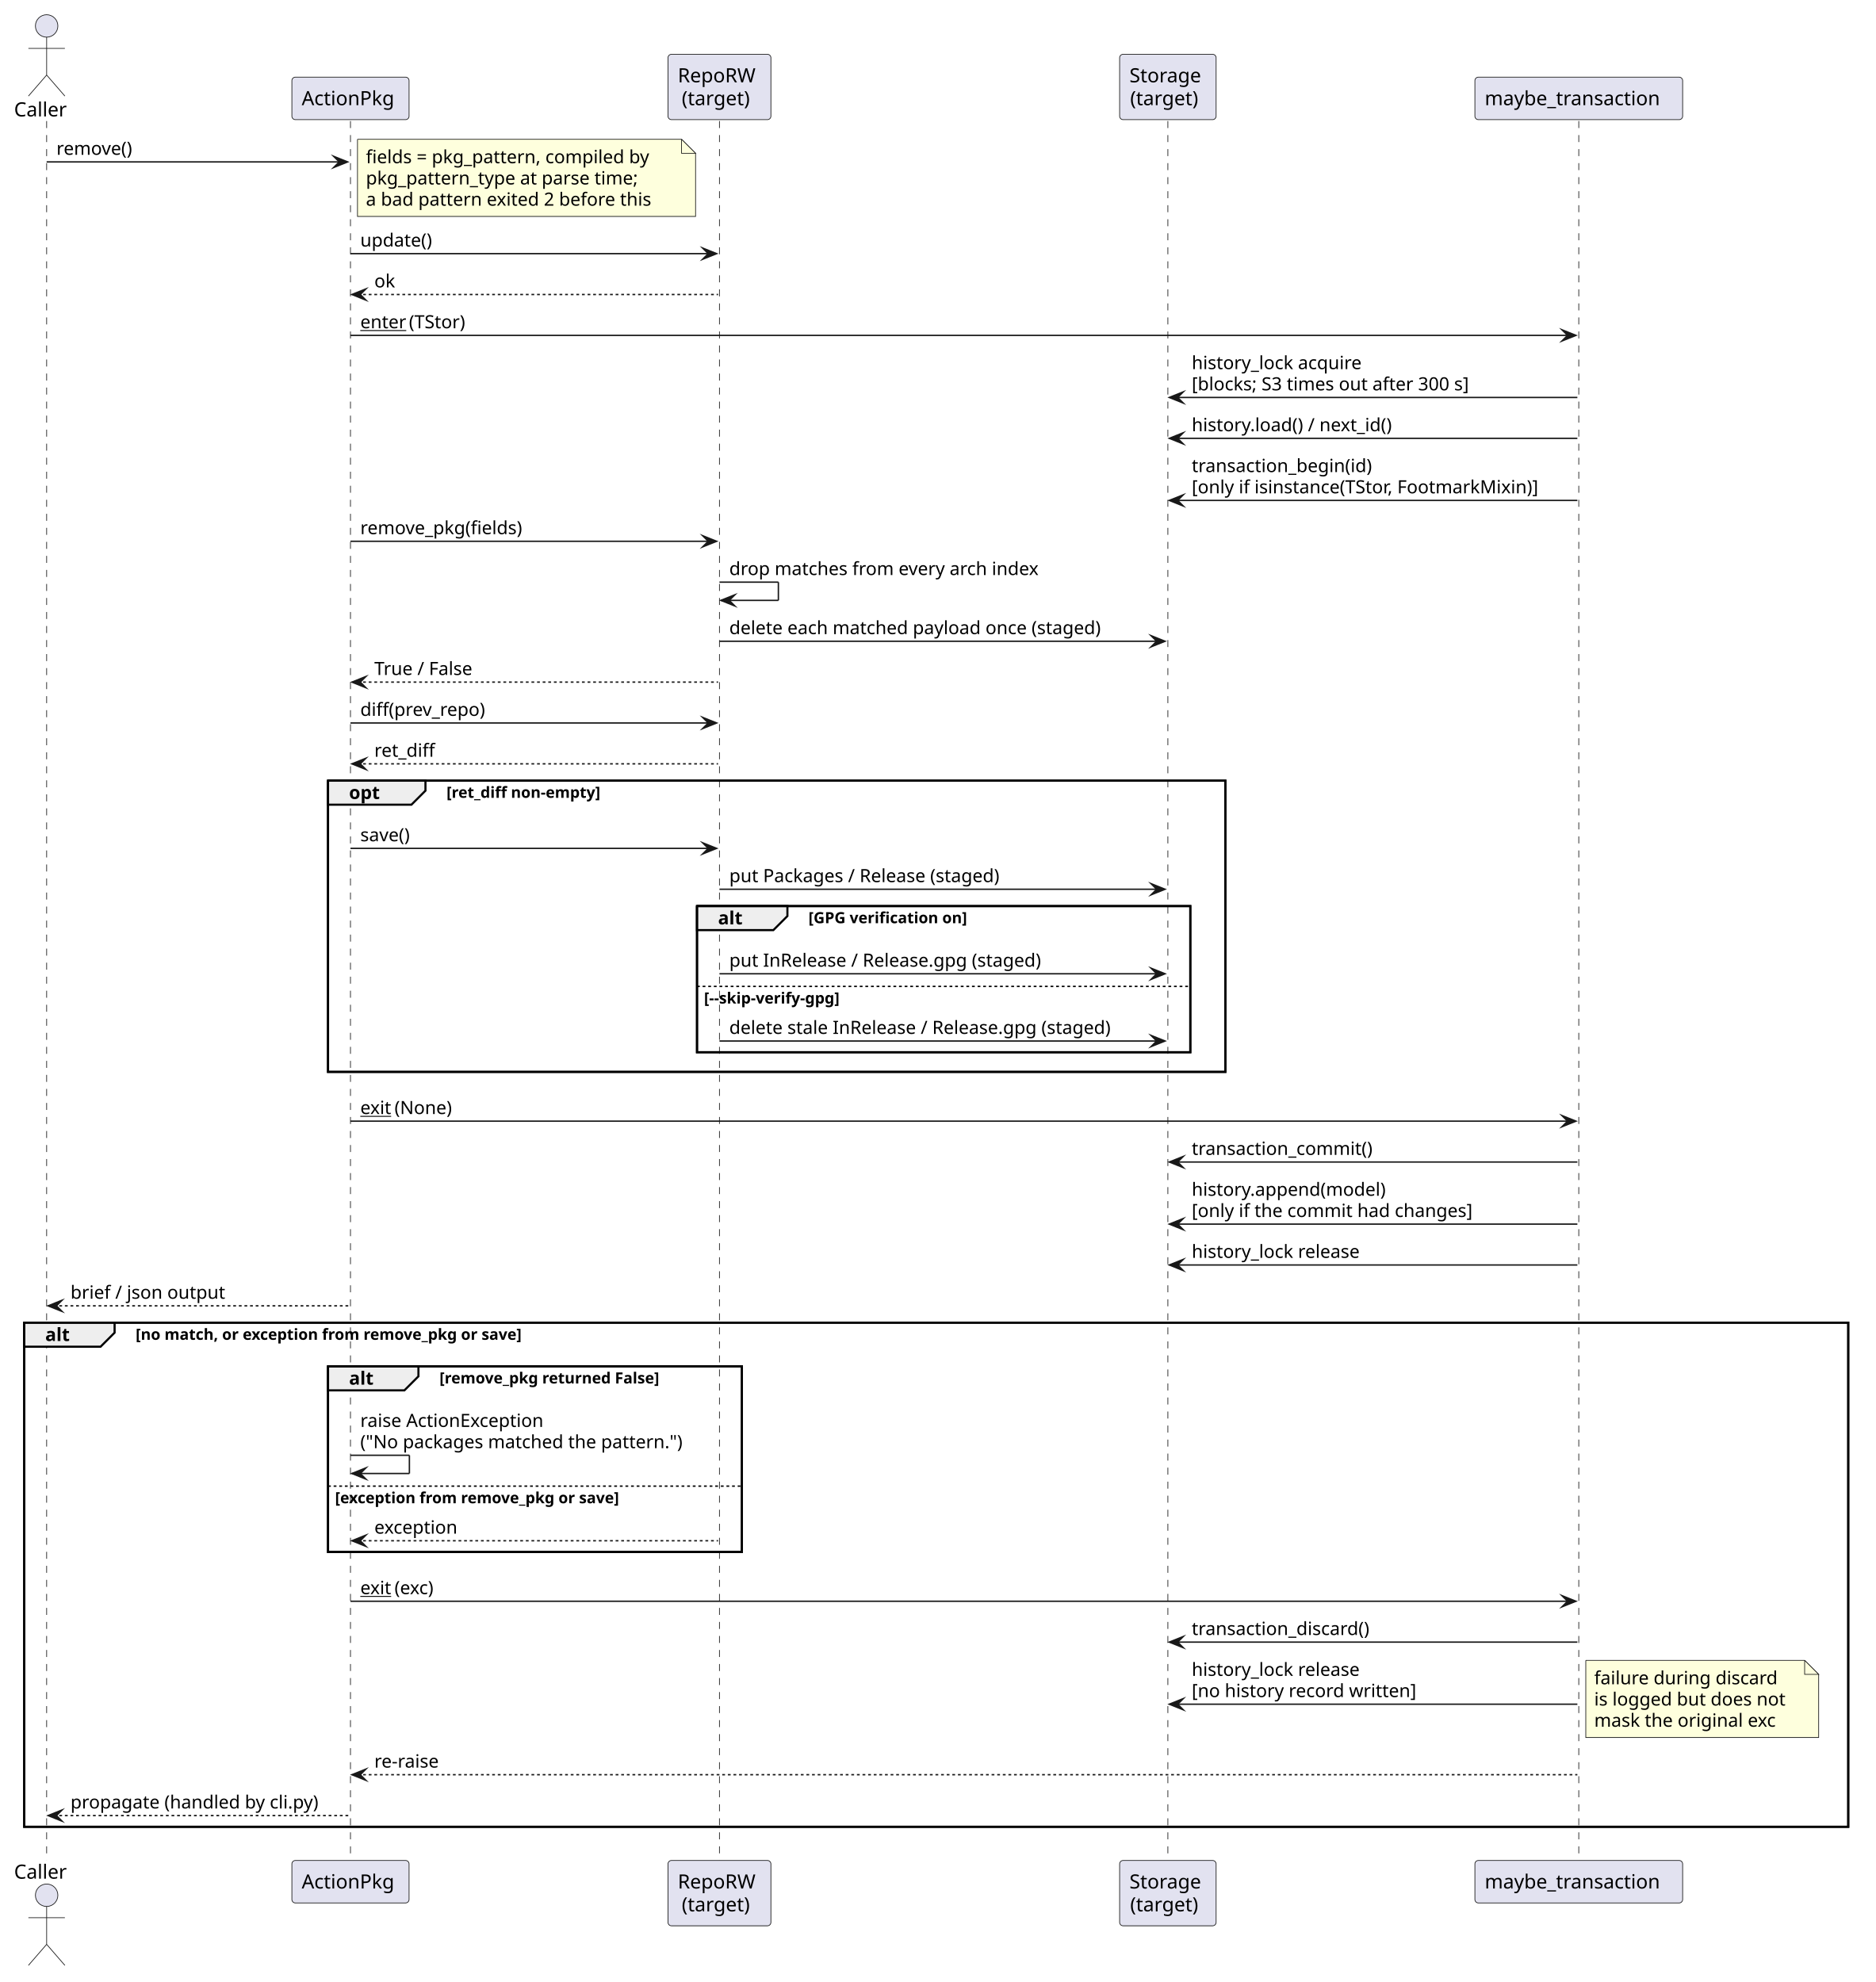
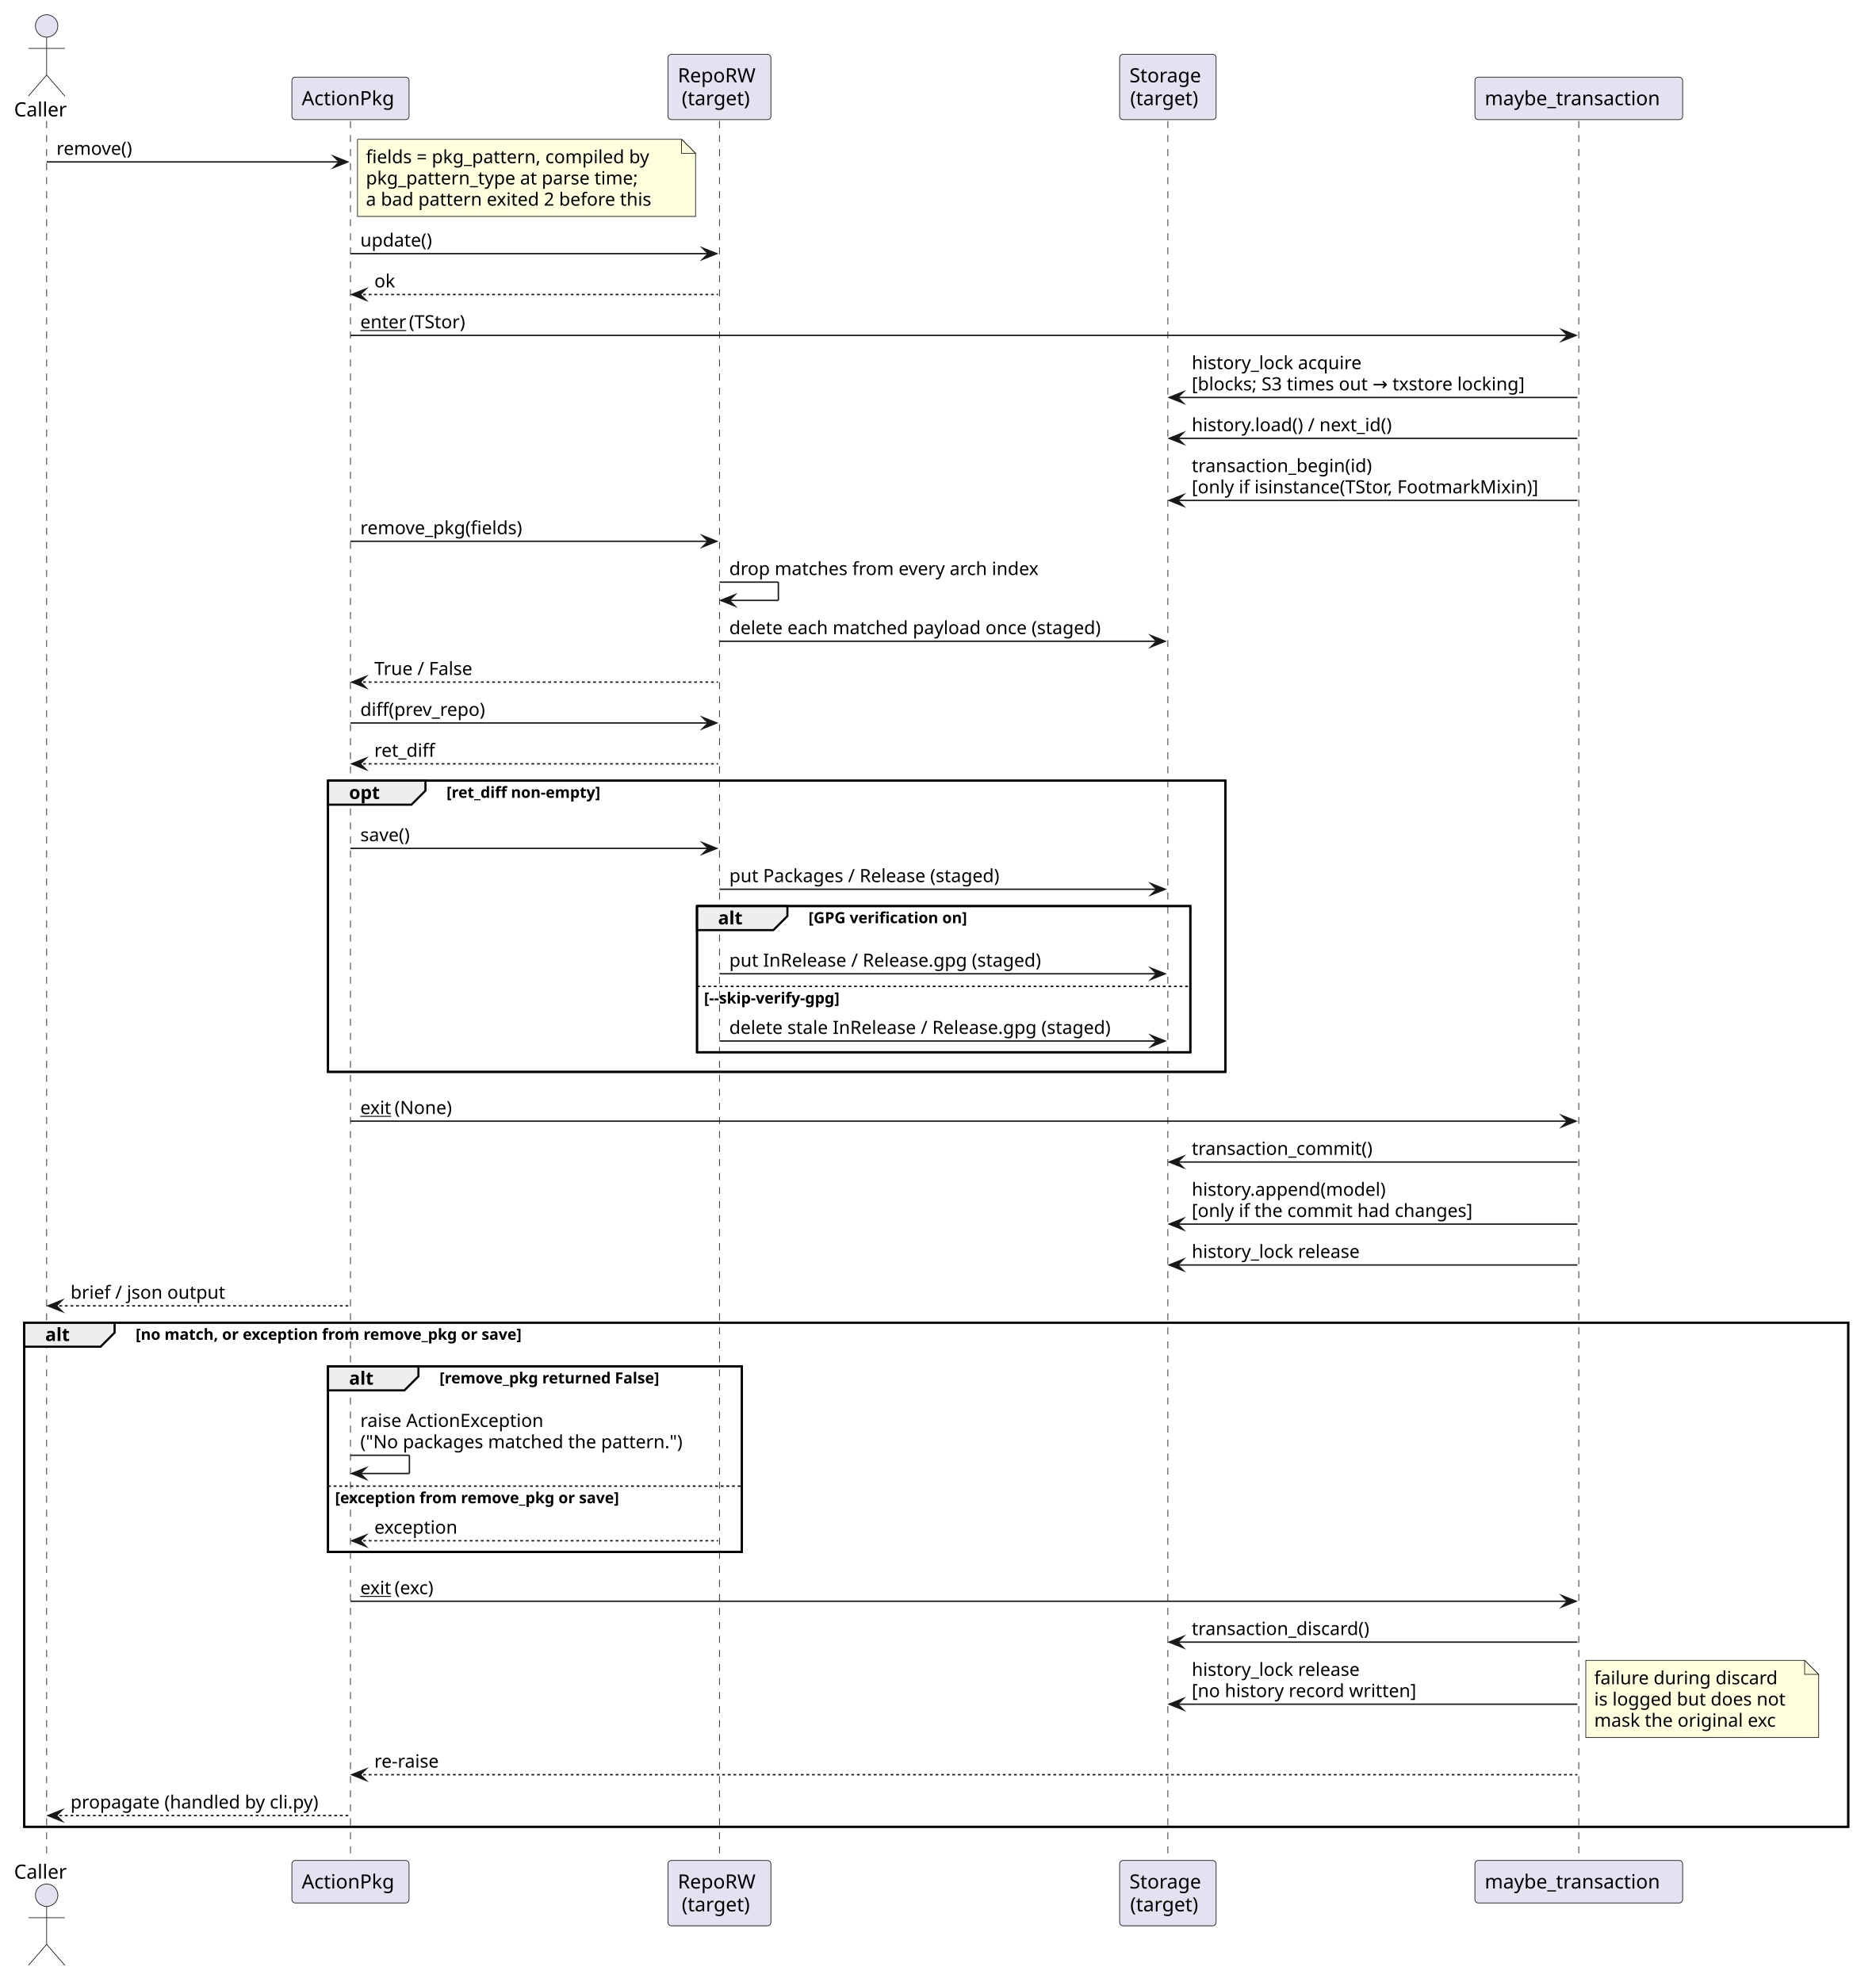
<svg xmlns="http://www.w3.org/2000/svg" version="1.1" data-diagram-type="SEQUENCE" style="width:1337px;height:1413px;background:#FFFFFF;" width="1337px" height="1413px" viewBox="0 0 1337 1413" zoomAndPan="magnify" preserveAspectRatio="none" contentStyleType="text/css">
  <defs />
  <g font-family="sans-serif" lengthAdjust="spacing">
    <rect x="233.827" y="556.555" width="639.661" height="207.602" fill="none" style="stroke:#000;stroke-width:1.5;" />
    <rect x="496.845" y="645.953" width="351.642" height="104.203" fill="none" style="stroke:#000;stroke-width:1.5;" />
    <rect x="17.251" y="942.953" width="1300.23" height="359.398" fill="none" style="stroke:#000;stroke-width:1.5;" />
    <rect x="233.827" y="974.086" width="295.019" height="132.336" fill="none" style="stroke:#000;stroke-width:1.5;" />
    <g class="participant-lifeline" data-qualified-name="Caller" data-entity-uid="part1" id="part1-lifeline" data-source-line="1">
      <g>
        <rect x="29.751" y="86.297" width="8" height="1240.055" fill="#000" fill-opacity="0" />
        <line x1="33.251" y1="86.297" x2="33.251" y2="1326.352" style="stroke:#181818;stroke-width:0.5;stroke-dasharray:5,5;" />
      </g>
    </g>
    <g class="participant-lifeline" data-qualified-name="ActionPkg" data-entity-uid="part2" id="part2-lifeline" data-source-line="2">
      <g>
        <rect x="246.327" y="86.297" width="8" height="1240.055" fill="#000" fill-opacity="0" />
        <line x1="249.827" y1="86.297" x2="249.827" y2="1326.352" style="stroke:#181818;stroke-width:0.5;stroke-dasharray:5,5;" />
      </g>
    </g>
    <g class="participant-lifeline" data-qualified-name="Tgt" data-entity-uid="part3" id="part3-lifeline" data-source-line="3">
      <g>
        <rect x="509.345" y="86.297" width="8" height="1240.055" fill="#000" fill-opacity="0" />
        <line x1="512.845" y1="86.297" x2="512.845" y2="1326.352" style="stroke:#181818;stroke-width:0.5;stroke-dasharray:5,5;" />
      </g>
    </g>
    <g class="participant-lifeline" data-qualified-name="TStor" data-entity-uid="part4" id="part4-lifeline" data-source-line="4">
      <g>
        <rect x="828.987" y="86.297" width="8" height="1240.055" fill="#000" fill-opacity="0" />
        <line x1="832.487" y1="86.297" x2="832.487" y2="1326.352" style="stroke:#181818;stroke-width:0.5;stroke-dasharray:5,5;" />
      </g>
    </g>
    <g class="participant-lifeline" data-qualified-name="CM" data-entity-uid="part5" id="part5-lifeline" data-source-line="5">
      <g>
        <rect x="1121.893" y="86.297" width="8" height="1240.055" fill="#000" fill-opacity="0" />
        <line x1="1125.393" y1="86.297" x2="1125.393" y2="1326.352" style="stroke:#181818;stroke-width:0.5;stroke-dasharray:5,5;" />
      </g>
    </g>
    <g class="participant participant-head" data-qualified-name="Caller" data-entity-uid="part1" id="part1-head" data-source-line="1">
      <text x="10" y="82.995" fill="#000" font-size="14" textLength="40.503">Caller</text>
      <ellipse cx="33.251" cy="18.5" rx="8" ry="8" fill="#E2E2F0" style="stroke:#181818;stroke-width:0.5;" />
      <path d="M33.251,26.5 L33.251,53.5 M20.251,34.5 L46.251,34.5 M33.251,53.5 L20.251,68.5 M33.251,53.5 L46.251,68.5" style="stroke:#181818;stroke-width:0.5;" fill="none" />
    </g>
    <g class="participant participant-head" data-qualified-name="ActionPkg" data-entity-uid="part2" id="part2-head" data-source-line="2">
      <rect x="208.063" y="55" width="83.528" height="30.297" fill="#E2E2F0" style="stroke:#181818;stroke-width:0.5;" rx="2.5" ry="2.5" />
      <text x="215.063" y="74.995" fill="#000" font-size="14" textLength="69.528">ActionPkg</text>
    </g>
    <g class="participant participant-head" data-qualified-name="Tgt" data-entity-uid="part3" id="part3-head" data-source-line="3">
      <rect x="476.164" y="38.703" width="73.363" height="46.594" fill="#E2E2F0" style="stroke:#181818;stroke-width:0.5;" rx="2.5" ry="2.5" />
      <text x="483.164" y="58.698" fill="#000" font-size="14" textLength="59.363">RepoRW</text>
      <text x="485.977" y="74.995" fill="#000" font-size="14" textLength="53.737">(target)</text>
    </g>
    <g class="participant participant-head" data-qualified-name="TStor" data-entity-uid="part4" id="part4-head" data-source-line="4">
      <rect x="798.099" y="38.703" width="68.776" height="46.594" fill="#E2E2F0" style="stroke:#181818;stroke-width:0.5;" rx="2.5" ry="2.5" />
      <text x="805.099" y="58.698" fill="#000" font-size="14" textLength="54.776">Storage</text>
      <text x="805.619" y="74.995" fill="#000" font-size="14" textLength="53.737">(target)</text>
    </g>
    <g class="participant participant-head" data-qualified-name="CM" data-entity-uid="part5" id="part5-head" data-source-line="5">
      <rect x="1051.35" y="55" width="148.087" height="30.297" fill="#E2E2F0" style="stroke:#181818;stroke-width:0.5;" rx="2.5" ry="2.5" />
      <text x="1058.35" y="74.995" fill="#000" font-size="14" textLength="134.087">maybe_transaction</text>
    </g>
    <g class="participant participant-tail" data-qualified-name="Caller" data-entity-uid="part1" id="part1-tail" data-source-line="1">
      <text x="10" y="1339.347" fill="#000" font-size="14" textLength="40.503">Caller</text>
      <ellipse cx="33.251" cy="1351.148" rx="8" ry="8" fill="#E2E2F0" style="stroke:#181818;stroke-width:0.5;" />
      <path d="M33.251,1359.148 L33.251,1386.148 M20.251,1367.148 L46.251,1367.148 M33.251,1386.148 L20.251,1401.148 M33.251,1386.148 L46.251,1401.148" style="stroke:#181818;stroke-width:0.5;" fill="none" />
    </g>
    <g class="participant participant-tail" data-qualified-name="ActionPkg" data-entity-uid="part2" id="part2-tail" data-source-line="2">
      <rect x="208.063" y="1326.352" width="83.528" height="30.297" fill="#E2E2F0" style="stroke:#181818;stroke-width:0.5;" rx="2.5" ry="2.5" />
      <text x="215.063" y="1346.347" fill="#000" font-size="14" textLength="69.528">ActionPkg</text>
    </g>
    <g class="participant participant-tail" data-qualified-name="Tgt" data-entity-uid="part3" id="part3-tail" data-source-line="3">
      <rect x="476.164" y="1326.352" width="73.363" height="46.594" fill="#E2E2F0" style="stroke:#181818;stroke-width:0.5;" rx="2.5" ry="2.5" />
      <text x="483.164" y="1346.347" fill="#000" font-size="14" textLength="59.363">RepoRW</text>
      <text x="485.977" y="1362.644" fill="#000" font-size="14" textLength="53.737">(target)</text>
    </g>
    <g class="participant participant-tail" data-qualified-name="TStor" data-entity-uid="part4" id="part4-tail" data-source-line="4">
      <rect x="798.099" y="1326.352" width="68.776" height="46.594" fill="#E2E2F0" style="stroke:#181818;stroke-width:0.5;" rx="2.5" ry="2.5" />
      <text x="805.099" y="1346.347" fill="#000" font-size="14" textLength="54.776">Storage</text>
      <text x="805.619" y="1362.644" fill="#000" font-size="14" textLength="53.737">(target)</text>
    </g>
    <g class="participant participant-tail" data-qualified-name="CM" data-entity-uid="part5" id="part5-tail" data-source-line="5">
      <rect x="1051.35" y="1326.352" width="148.087" height="30.297" fill="#E2E2F0" style="stroke:#181818;stroke-width:0.5;" rx="2.5" ry="2.5" />
      <text x="1058.35" y="1346.347" fill="#000" font-size="14" textLength="134.087">maybe_transaction</text>
    </g>
    <g class="message" data-entity-1="part1" data-entity-2="part2" id="msg1" data-source-line="7">
      <polygon points="237.827,111.43,247.827,115.43,237.827,119.43,241.827,115.43" fill="#181818" style="stroke:#181818;stroke-width:1;stroke-linejoin:miter;stroke-miterlimit:10;" />
      <line x1="33.251" y1="115.43" x2="243.827" y2="115.43" style="stroke:#181818;stroke-width:1;" />
      <text x="40.251" y="110.364" fill="#000" font-size="13" textLength="59.795">remove()</text>
    </g>
    <path d="M254.827,99.297 L254.827,154.297 L495.827,154.297 L495.827,109.297 L485.827,99.297 L254.827,99.297" style="stroke:#181818;stroke-width:0.5;" fill="#FEFFDD" />
    <path d="M485.827,99.297 L485.827,109.297 L495.827,109.297 L485.827,99.297" style="stroke:#181818;stroke-width:0.5;" fill="#FEFFDD" />
    <text x="260.827" y="116.364" fill="#000" font-size="13" textLength="220.34">fields = pkg_pattern, compiled by</text>
    <text x="260.827" y="131.497" fill="#000" font-size="13" textLength="209.612">pkg_pattern_type at parse time;</text>
    <text x="260.827" y="146.629" fill="#000" font-size="13" textLength="219.991">a bad pattern exited 2 before this</text>
    <g class="message" data-entity-1="part2" data-entity-2="part3" id="msg2" data-source-line="14">
      <polygon points="500.845,176.828,510.845,180.828,500.845,184.828,504.845,180.828" fill="#181818" style="stroke:#181818;stroke-width:1;stroke-linejoin:miter;stroke-miterlimit:10;" />
      <line x1="249.827" y1="180.828" x2="506.845" y2="180.828" style="stroke:#181818;stroke-width:1;" />
      <text x="256.827" y="175.762" fill="#000" font-size="13" textLength="55.948">update()</text>
    </g>
    <g class="message" data-entity-1="part3" data-entity-2="part2" id="msg3" data-source-line="15">
      <polygon points="260.827,205.961,250.827,209.961,260.827,213.961,256.827,209.961" fill="#181818" style="stroke:#181818;stroke-width:1;stroke-linejoin:miter;stroke-miterlimit:10;" />
      <line x1="254.827" y1="209.961" x2="511.845" y2="209.961" style="stroke:#181818;stroke-width:1;stroke-dasharray:2,2;" />
      <text x="266.827" y="204.895" fill="#000" font-size="13" textLength="15.482">ok</text>
    </g>
    <g class="message" data-entity-1="part2" data-entity-2="part5" id="msg4" data-source-line="17">
      <polygon points="1113.393,235.094,1123.393,239.094,1113.393,243.094,1117.393,239.094" fill="#181818" style="stroke:#181818;stroke-width:1;stroke-linejoin:miter;stroke-miterlimit:10;" />
      <line x1="249.827" y1="239.094" x2="1119.393" y2="239.094" style="stroke:#181818;stroke-width:1;" />
      <text x="256.827" y="234.028" fill="#000" font-size="13" textLength="34.677" text-decoration="underline">enter</text>
      <text x="291.504" y="234.028" fill="#000" font-size="13" textLength="44.732">(TStor)</text>
    </g>
    <g class="message" data-entity-1="part5" data-entity-2="part4" id="msg5" data-source-line="18">
      <polygon points="843.487,279.359,833.487,283.359,843.487,287.359,839.487,283.359" fill="#181818" style="stroke:#181818;stroke-width:1;stroke-linejoin:miter;stroke-miterlimit:10;" />
      <line x1="837.487" y1="283.359" x2="1124.393" y2="283.359" style="stroke:#181818;stroke-width:1;" />
      <text x="849.487" y="263.161" fill="#000" font-size="13" textLength="130.146">history_lock acquire</text>
-       <text x="849.487" y="278.293" fill="#000" font-size="13" textLength="217.109">[blocks; S3 times out after 300 s]</text>
+       <text x="849.487" y="278.293" fill="#000" font-size="13" textLength="257.734">[blocks; S3 times out → txstore locking]</text>
    </g>
    <g class="message" data-entity-1="part5" data-entity-2="part4" id="msg6" data-source-line="19">
      <polygon points="843.487,308.492,833.487,312.492,843.487,316.492,839.487,312.492" fill="#181818" style="stroke:#181818;stroke-width:1;stroke-linejoin:miter;stroke-miterlimit:10;" />
      <line x1="837.487" y1="312.492" x2="1124.393" y2="312.492" style="stroke:#181818;stroke-width:1;" />
      <text x="849.487" y="307.426" fill="#000" font-size="13" textLength="156.952">history.load() / next_id()</text>
    </g>
    <g class="message" data-entity-1="part5" data-entity-2="part4" id="msg7" data-source-line="20">
      <polygon points="843.487,352.758,833.487,356.758,843.487,360.758,839.487,356.758" fill="#181818" style="stroke:#181818;stroke-width:1;stroke-linejoin:miter;stroke-miterlimit:10;" />
      <line x1="837.487" y1="356.758" x2="1124.393" y2="356.758" style="stroke:#181818;stroke-width:1;" />
      <text x="849.487" y="336.559" fill="#000" font-size="13" textLength="138.296">transaction_begin(id)</text>
      <text x="849.487" y="351.692" fill="#000" font-size="13" textLength="268.906">[only if isinstance(TStor, FootmarkMixin)]</text>
    </g>
    <g class="message" data-entity-1="part2" data-entity-2="part3" id="msg8" data-source-line="22">
      <polygon points="500.845,381.891,510.845,385.891,500.845,389.891,504.845,385.891" fill="#181818" style="stroke:#181818;stroke-width:1;stroke-linejoin:miter;stroke-miterlimit:10;" />
      <line x1="249.827" y1="385.891" x2="506.845" y2="385.891" style="stroke:#181818;stroke-width:1;" />
      <text x="256.827" y="380.825" fill="#000" font-size="13" textLength="125.15">remove_pkg(fields)</text>
    </g>
    <g class="message" data-entity-1="part3" data-entity-2="part3" id="msg9" data-source-line="23">
      <line x1="512.845" y1="415.023" x2="554.845" y2="415.023" style="stroke:#181818;stroke-width:1;" />
      <line x1="554.845" y1="415.023" x2="554.845" y2="428.023" style="stroke:#181818;stroke-width:1;" />
      <line x1="513.845" y1="428.023" x2="554.845" y2="428.023" style="stroke:#181818;stroke-width:1;" />
      <polygon points="523.845,424.023,513.845,428.023,523.845,432.023,519.845,428.023" fill="#181818" style="stroke:#181818;stroke-width:1;stroke-linejoin:miter;stroke-miterlimit:10;" />
      <text x="519.845" y="409.958" fill="#000" font-size="13" textLength="238.107">drop matches from every arch index</text>
    </g>
    <g class="message" data-entity-1="part3" data-entity-2="part4" id="msg10" data-source-line="24">
      <polygon points="820.487,453.156,830.487,457.156,820.487,461.156,824.487,457.156" fill="#181818" style="stroke:#181818;stroke-width:1;stroke-linejoin:miter;stroke-miterlimit:10;" />
      <line x1="512.845" y1="457.156" x2="826.487" y2="457.156" style="stroke:#181818;stroke-width:1;" />
      <text x="519.845" y="452.09" fill="#000" font-size="13" textLength="287.847">delete each matched payload once (staged)</text>
    </g>
    <g class="message" data-entity-1="part3" data-entity-2="part2" id="msg11" data-source-line="25">
      <polygon points="260.827,482.289,250.827,486.289,260.827,490.289,256.827,486.289" fill="#181818" style="stroke:#181818;stroke-width:1;stroke-linejoin:miter;stroke-miterlimit:10;" />
      <line x1="254.827" y1="486.289" x2="511.845" y2="486.289" style="stroke:#181818;stroke-width:1;stroke-dasharray:2,2;" />
      <text x="266.827" y="481.223" fill="#000" font-size="13" textLength="75.994">True / False</text>
    </g>
    <g class="message" data-entity-1="part2" data-entity-2="part3" id="msg12" data-source-line="26">
      <polygon points="500.845,511.422,510.845,515.422,500.845,519.422,504.845,515.422" fill="#181818" style="stroke:#181818;stroke-width:1;stroke-linejoin:miter;stroke-miterlimit:10;" />
      <line x1="249.827" y1="515.422" x2="506.845" y2="515.422" style="stroke:#181818;stroke-width:1;" />
      <text x="256.827" y="510.356" fill="#000" font-size="13" textLength="96.497">diff(prev_repo)</text>
    </g>
    <g class="message" data-entity-1="part3" data-entity-2="part2" id="msg13" data-source-line="27">
      <polygon points="260.827,540.555,250.827,544.555,260.827,548.555,256.827,544.555" fill="#181818" style="stroke:#181818;stroke-width:1;stroke-linejoin:miter;stroke-miterlimit:10;" />
      <line x1="254.827" y1="544.555" x2="511.845" y2="544.555" style="stroke:#181818;stroke-width:1;stroke-dasharray:2,2;" />
      <text x="266.827" y="539.489" fill="#000" font-size="13" textLength="45.957">ret_diff</text>
    </g>
    <path d="M233.827,556.555 L303.278,556.555 L303.278,563.688 L293.278,573.688 L233.827,573.688 L233.827,556.555" style="stroke:#000;stroke-width:1.5;" fill="#EEE" />
    <rect x="233.827" y="556.555" width="639.661" height="207.602" fill="none" style="stroke:#000;stroke-width:1.5;" />
    <text x="248.827" y="569.622" fill="#000" font-size="13" textLength="24.451" font-weight="700">opt</text>
    <text x="318.278" y="568.765" fill="#000" font-size="11" textLength="125.753" font-weight="700">[ret_diff non-empty]</text>
    <g class="message" data-entity-1="part2" data-entity-2="part3" id="msg14" data-source-line="29">
      <polygon points="500.845,600.82,510.845,604.82,500.845,608.82,504.845,604.82" fill="#181818" style="stroke:#181818;stroke-width:1;stroke-linejoin:miter;stroke-miterlimit:10;" />
      <line x1="249.827" y1="604.82" x2="506.845" y2="604.82" style="stroke:#181818;stroke-width:1;" />
      <text x="256.827" y="599.754" fill="#000" font-size="13" textLength="40.574">save()</text>
    </g>
    <g class="message" data-entity-1="part3" data-entity-2="part4" id="msg15" data-source-line="30">
      <polygon points="820.487,629.953,830.487,633.953,820.487,637.953,824.487,633.953" fill="#181818" style="stroke:#181818;stroke-width:1;stroke-linejoin:miter;stroke-miterlimit:10;" />
      <line x1="512.845" y1="633.953" x2="826.487" y2="633.953" style="stroke:#181818;stroke-width:1;" />
      <text x="519.845" y="628.887" fill="#000" font-size="13" textLength="209.828">put Packages / Release (staged)</text>
    </g>
    <path d="M496.845,645.953 L561.288,645.953 L561.288,653.086 L551.288,663.086 L496.845,663.086 L496.845,645.953" style="stroke:#000;stroke-width:1.5;" fill="#EEE" />
    <rect x="496.845" y="645.953" width="351.642" height="104.203" fill="none" style="stroke:#000;stroke-width:1.5;" />
    <text x="511.845" y="659.02" fill="#000" font-size="13" textLength="19.443" font-weight="700">alt</text>
    <text x="576.288" y="658.164" fill="#000" font-size="11" textLength="129.964" font-weight="700">[GPG verification on]</text>
    <g class="message" data-entity-1="part3" data-entity-2="part4" id="msg16" data-source-line="32">
      <polygon points="820.487,690.219,830.487,694.219,820.487,698.219,824.487,694.219" fill="#181818" style="stroke:#181818;stroke-width:1;stroke-linejoin:miter;stroke-miterlimit:10;" />
      <line x1="512.845" y1="694.219" x2="826.487" y2="694.219" style="stroke:#181818;stroke-width:1;" />
      <text x="519.845" y="689.153" fill="#000" font-size="13" textLength="240.697">put InRelease / Release.gpg (staged)</text>
    </g>
    <line x1="496.845" y1="703.219" x2="848.487" y2="703.219" style="stroke:#000;stroke-width:1;stroke-dasharray:2,2;" />
    <text x="501.845" y="715.429" fill="#000" font-size="11" textLength="113.228" font-weight="700">[--skip-verify-gpg]</text>
    <g class="message" data-entity-1="part3" data-entity-2="part4" id="msg17" data-source-line="34">
      <polygon points="820.487,738.156,830.487,742.156,820.487,746.156,824.487,742.156" fill="#181818" style="stroke:#181818;stroke-width:1;stroke-linejoin:miter;stroke-miterlimit:10;" />
      <line x1="512.845" y1="742.156" x2="826.487" y2="742.156" style="stroke:#181818;stroke-width:1;" />
      <text x="519.845" y="737.09" fill="#000" font-size="13" textLength="295.642">delete stale InRelease / Release.gpg (staged)</text>
    </g>
    <g class="message" data-entity-1="part2" data-entity-2="part5" id="msg18" data-source-line="38">
      <polygon points="1113.393,795.289,1123.393,799.289,1113.393,803.289,1117.393,799.289" fill="#181818" style="stroke:#181818;stroke-width:1;stroke-linejoin:miter;stroke-miterlimit:10;" />
      <line x1="249.827" y1="799.289" x2="1119.393" y2="799.289" style="stroke:#181818;stroke-width:1;" />
      <text x="256.827" y="794.223" fill="#000" font-size="13" textLength="24.4" text-decoration="underline">exit</text>
      <text x="281.227" y="794.223" fill="#000" font-size="13" textLength="44.059">(None)</text>
    </g>
    <g class="message" data-entity-1="part5" data-entity-2="part4" id="msg19" data-source-line="39">
      <polygon points="843.487,824.422,833.487,828.422,843.487,832.422,839.487,828.422" fill="#181818" style="stroke:#181818;stroke-width:1;stroke-linejoin:miter;stroke-miterlimit:10;" />
      <line x1="837.487" y1="828.422" x2="1124.393" y2="828.422" style="stroke:#181818;stroke-width:1;" />
      <text x="849.487" y="823.356" fill="#000" font-size="13" textLength="139.217">transaction_commit()</text>
    </g>
    <g class="message" data-entity-1="part5" data-entity-2="part4" id="msg20" data-source-line="40">
      <polygon points="843.487,868.688,833.487,872.688,843.487,876.688,839.487,872.688" fill="#181818" style="stroke:#181818;stroke-width:1;stroke-linejoin:miter;stroke-miterlimit:10;" />
      <line x1="837.487" y1="872.688" x2="1124.393" y2="872.688" style="stroke:#181818;stroke-width:1;" />
      <text x="849.487" y="852.489" fill="#000" font-size="13" textLength="148.427">history.append(model)</text>
      <text x="849.487" y="867.622" fill="#000" font-size="13" textLength="216.036">[only if the commit had changes]</text>
    </g>
    <g class="message" data-entity-1="part5" data-entity-2="part4" id="msg21" data-source-line="41">
      <polygon points="843.487,897.82,833.487,901.82,843.487,905.82,839.487,901.82" fill="#181818" style="stroke:#181818;stroke-width:1;stroke-linejoin:miter;stroke-miterlimit:10;" />
      <line x1="837.487" y1="901.82" x2="1124.393" y2="901.82" style="stroke:#181818;stroke-width:1;" />
      <text x="849.487" y="896.754" fill="#000" font-size="13" textLength="129.276">history_lock release</text>
    </g>
    <g class="message" data-entity-1="part2" data-entity-2="part1" id="msg22" data-source-line="43">
      <polygon points="44.251,926.953,34.251,930.953,44.251,934.953,40.251,930.953" fill="#181818" style="stroke:#181818;stroke-width:1;stroke-linejoin:miter;stroke-miterlimit:10;" />
      <line x1="38.251" y1="930.953" x2="248.827" y2="930.953" style="stroke:#181818;stroke-width:1;stroke-dasharray:2,2;" />
      <text x="50.251" y="925.887" fill="#000" font-size="13" textLength="116.016">brief / json output</text>
    </g>
    <path d="M17.251,942.953 L81.694,942.953 L81.694,950.086 L71.694,960.086 L17.251,960.086 L17.251,942.953" style="stroke:#000;stroke-width:1.5;" fill="#EEE" />
    <rect x="17.251" y="942.953" width="1300.23" height="359.398" fill="none" style="stroke:#000;stroke-width:1.5;" />
    <text x="32.251" y="956.02" fill="#000" font-size="13" textLength="19.443" font-weight="700">alt</text>
    <text x="96.694" y="955.164" fill="#000" font-size="11" textLength="314.644" font-weight="700">[no match, or exception from remove_pkg or save]</text>
    <path d="M233.827,974.086 L298.27,974.086 L298.27,981.219 L288.27,991.219 L233.827,991.219 L233.827,974.086" style="stroke:#000;stroke-width:1.5;" fill="#EEE" />
    <rect x="233.827" y="974.086" width="295.019" height="132.336" fill="none" style="stroke:#000;stroke-width:1.5;" />
    <text x="248.827" y="987.153" fill="#000" font-size="13" textLength="19.443" font-weight="700">alt</text>
    <text x="313.27" y="986.296" fill="#000" font-size="11" textLength="180.093" font-weight="700">[remove_pkg returned False]</text>
    <g class="message" data-entity-1="part2" data-entity-2="part2" id="msg23" data-source-line="47">
      <line x1="249.827" y1="1037.484" x2="291.827" y2="1037.484" style="stroke:#181818;stroke-width:1;" />
      <line x1="291.827" y1="1037.484" x2="291.827" y2="1050.484" style="stroke:#181818;stroke-width:1;" />
      <line x1="250.827" y1="1050.484" x2="291.827" y2="1050.484" style="stroke:#181818;stroke-width:1;" />
      <polygon points="260.827,1046.484,250.827,1050.484,260.827,1054.484,256.827,1050.484" fill="#181818" style="stroke:#181818;stroke-width:1;stroke-linejoin:miter;stroke-miterlimit:10;" />
      <text x="256.827" y="1017.286" fill="#000" font-size="13" textLength="140.975">raise ActionException</text>
      <text x="256.827" y="1032.418" fill="#000" font-size="13" textLength="249.019">("No packages matched the pattern.")</text>
    </g>
    <line x1="233.827" y1="1059.484" x2="528.845" y2="1059.484" style="stroke:#000;stroke-width:1;stroke-dasharray:2,2;" />
    <text x="238.827" y="1071.695" fill="#000" font-size="11" textLength="232.112" font-weight="700">[exception from remove_pkg or save]</text>
    <g class="message" data-entity-1="part3" data-entity-2="part2" id="msg24" data-source-line="49">
      <polygon points="260.827,1094.422,250.827,1098.422,260.827,1102.422,256.827,1098.422" fill="#181818" style="stroke:#181818;stroke-width:1;stroke-linejoin:miter;stroke-miterlimit:10;" />
      <line x1="254.827" y1="1098.422" x2="511.845" y2="1098.422" style="stroke:#181818;stroke-width:1;stroke-dasharray:2,2;" />
      <text x="266.827" y="1093.356" fill="#000" font-size="13" textLength="63.991">exception</text>
    </g>
    <g class="message" data-entity-1="part2" data-entity-2="part5" id="msg25" data-source-line="51">
      <polygon points="1113.393,1137.555,1123.393,1141.555,1113.393,1145.555,1117.393,1141.555" fill="#181818" style="stroke:#181818;stroke-width:1;stroke-linejoin:miter;stroke-miterlimit:10;" />
      <line x1="249.827" y1="1141.555" x2="1119.393" y2="1141.555" style="stroke:#181818;stroke-width:1;" />
      <text x="256.827" y="1136.489" fill="#000" font-size="13" textLength="24.4" text-decoration="underline">exit</text>
      <text x="281.227" y="1136.489" fill="#000" font-size="13" textLength="32.982">(exc)</text>
    </g>
    <g class="message" data-entity-1="part5" data-entity-2="part4" id="msg26" data-source-line="52">
      <polygon points="843.487,1166.688,833.487,1170.688,843.487,1174.688,839.487,1170.688" fill="#181818" style="stroke:#181818;stroke-width:1;stroke-linejoin:miter;stroke-miterlimit:10;" />
      <line x1="837.487" y1="1170.688" x2="1124.393" y2="1170.688" style="stroke:#181818;stroke-width:1;" />
      <text x="849.487" y="1165.622" fill="#000" font-size="13" textLength="137.427">transaction_discard()</text>
    </g>
    <g class="message" data-entity-1="part5" data-entity-2="part4" id="msg27" data-source-line="53">
      <polygon points="843.487,1210.953,833.487,1214.953,843.487,1218.953,839.487,1214.953" fill="#181818" style="stroke:#181818;stroke-width:1;stroke-linejoin:miter;stroke-miterlimit:10;" />
      <line x1="837.487" y1="1214.953" x2="1124.393" y2="1214.953" style="stroke:#181818;stroke-width:1;" />
      <text x="849.487" y="1194.754" fill="#000" font-size="13" textLength="129.276">history_lock release</text>
      <text x="849.487" y="1209.887" fill="#000" font-size="13" textLength="171.507">[no history record written]</text>
    </g>
    <path d="M1130.393,1183.688 L1130.393,1238.688 L1296.393,1238.688 L1296.393,1193.688 L1286.393,1183.688 L1130.393,1183.688" style="stroke:#181818;stroke-width:0.5;" fill="#FEFFDD" />
    <path d="M1286.393,1183.688 L1286.393,1193.688 L1296.393,1193.688 L1286.393,1183.688" style="stroke:#181818;stroke-width:0.5;" fill="#FEFFDD" />
    <text x="1136.393" y="1200.754" fill="#000" font-size="13" textLength="138.899">failure during discard</text>
    <text x="1136.393" y="1215.887" fill="#000" font-size="13" textLength="145.088">is logged but does not</text>
    <text x="1136.393" y="1231.02" fill="#000" font-size="13" textLength="140.093">mask the original exc</text>
    <g class="message" data-entity-1="part5" data-entity-2="part2" id="msg28" data-source-line="55">
      <polygon points="260.827,1261.219,250.827,1265.219,260.827,1269.219,256.827,1265.219" fill="#181818" style="stroke:#181818;stroke-width:1;stroke-linejoin:miter;stroke-miterlimit:10;" />
      <line x1="254.827" y1="1265.219" x2="1124.393" y2="1265.219" style="stroke:#181818;stroke-width:1;stroke-dasharray:2,2;" />
      <text x="266.827" y="1260.153" fill="#000" font-size="13" textLength="49.728">re-raise</text>
    </g>
    <g class="message" data-entity-1="part2" data-entity-2="part1" id="msg29" data-source-line="56">
      <polygon points="44.251,1290.352,34.251,1294.352,44.251,1298.352,40.251,1294.352" fill="#181818" style="stroke:#181818;stroke-width:1;stroke-linejoin:miter;stroke-miterlimit:10;" />
      <line x1="38.251" y1="1294.352" x2="248.827" y2="1294.352" style="stroke:#181818;stroke-width:1;stroke-dasharray:2,2;" />
      <text x="50.251" y="1289.286" fill="#000" font-size="13" textLength="192.575">propagate (handled by cli.py)</text>
    </g>
  </g>
</svg>
